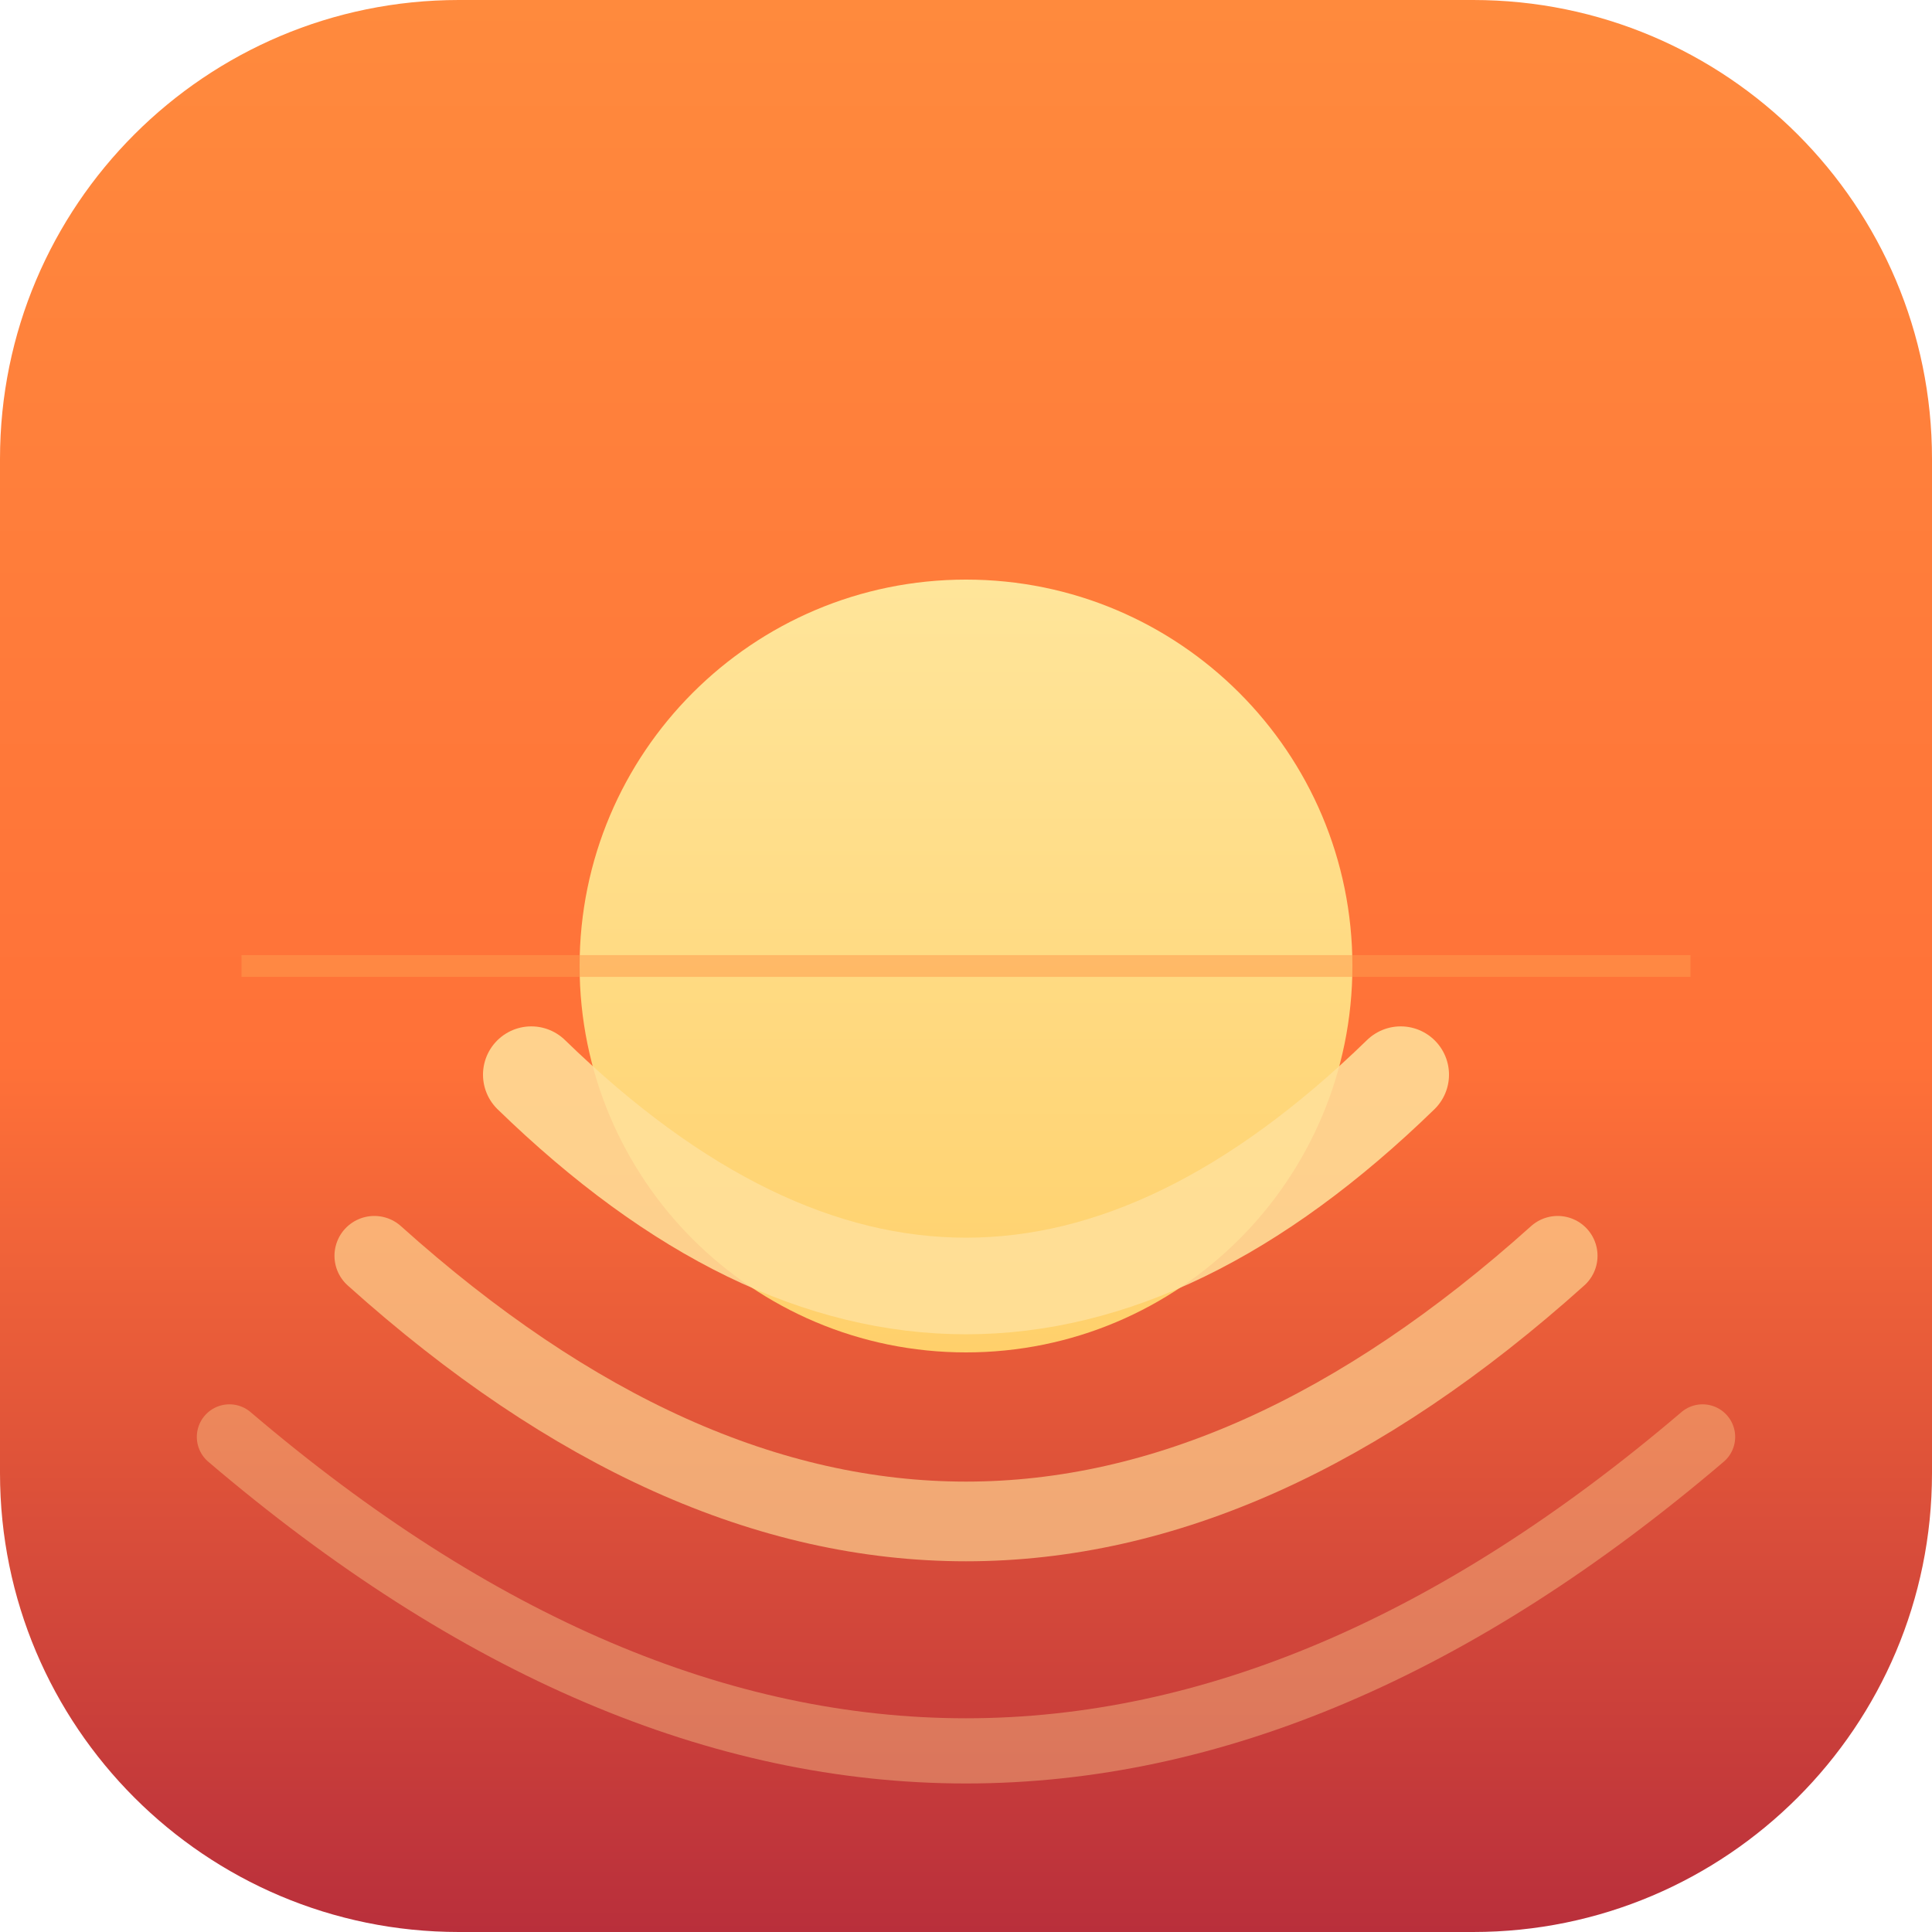
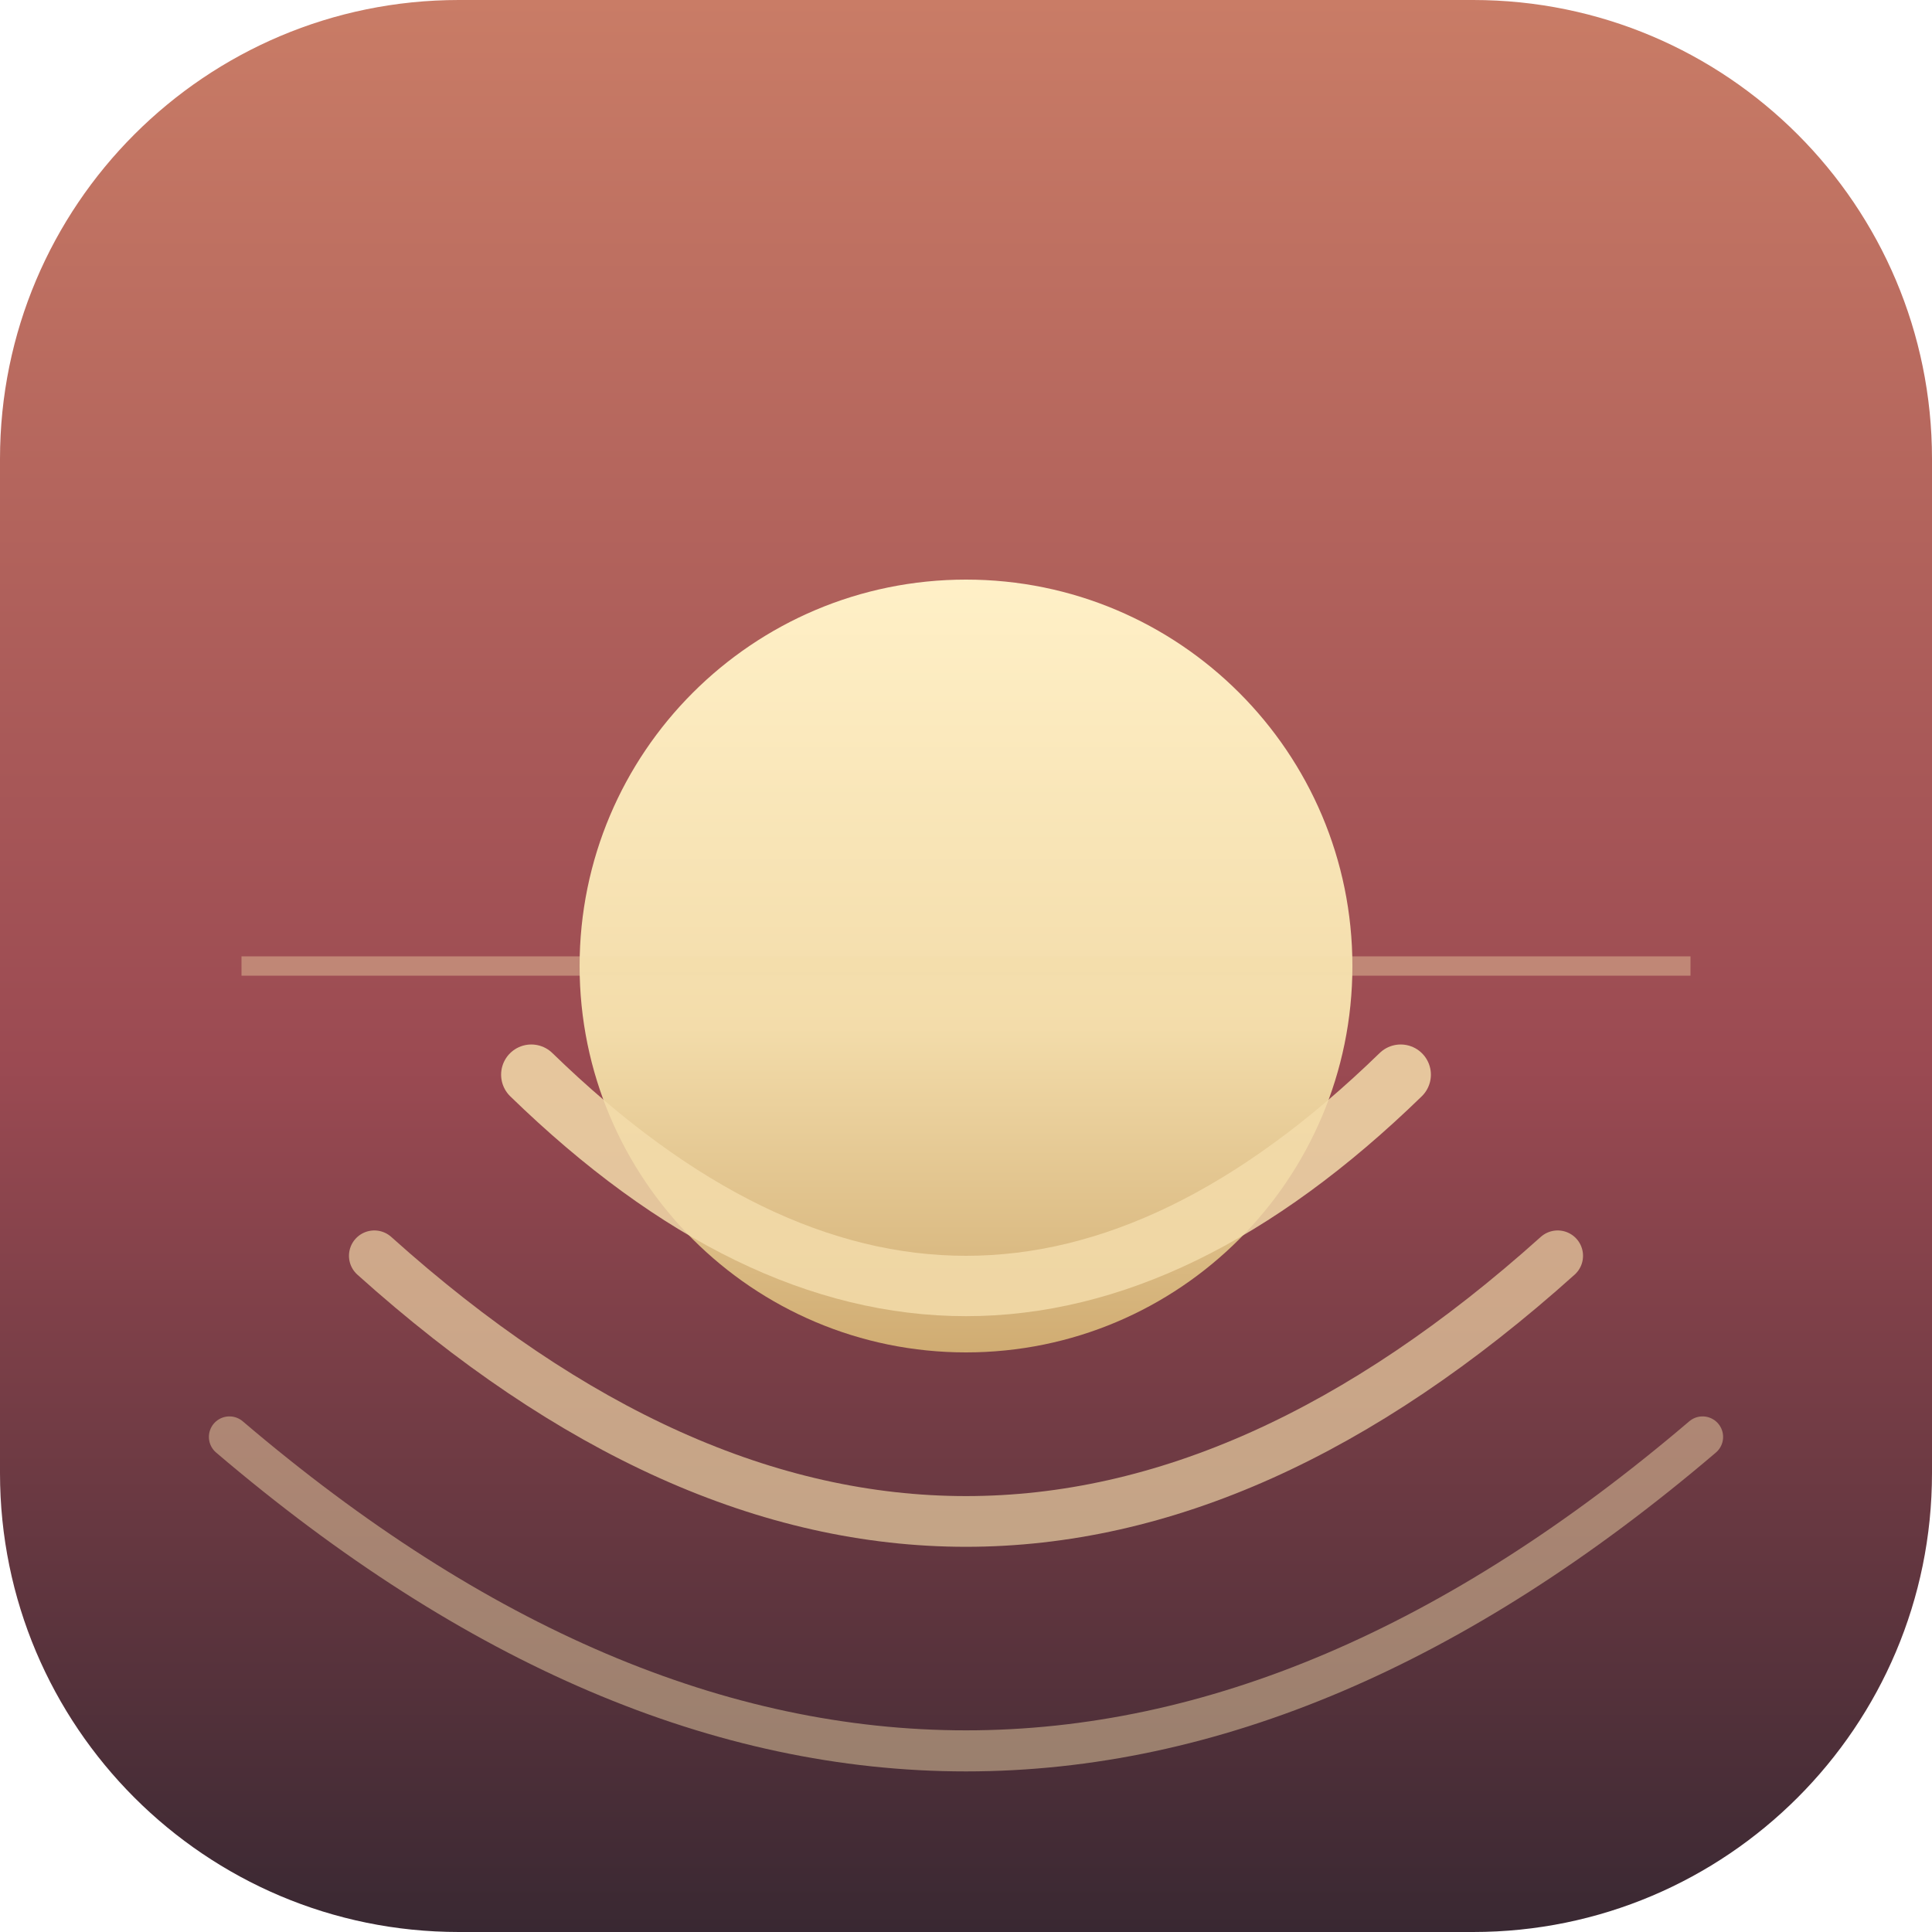
<svg xmlns="http://www.w3.org/2000/svg" viewBox="0 0 160 160" width="160" height="160" role="img" aria-label="落日后残波">
  <defs>
    <linearGradient id="bg" x1="80" y1="0" x2="80" y2="160" gradientUnits="userSpaceOnUse">
-       <stop offset="0" stop-color="#FF8A3D" />
-       <stop offset="0.55" stop-color="#FF7138" />
-       <stop offset="1" stop-color="#B92F3B" />
+       <stop offset="0" stop-color="#C97C66" />
+       <stop offset="0.55" stop-color="#9B4A52" />
+       <stop offset="1" stop-color="#392832" />
    </linearGradient>
    <linearGradient id="sun" x1="80" y1="48" x2="80" y2="112" gradientUnits="userSpaceOnUse">
-       <stop offset="0" stop-color="#FFE59A" />
-       <stop offset="1" stop-color="#FFD06B" />
+       <stop offset="0" stop-color="#FFF0C7" />
+       <stop offset="0.58" stop-color="#F3DCAA" />
+       <stop offset="1" stop-color="#D0AC72" />
    </linearGradient>
    <clipPath id="squircle">
      <rect x="0" y="0" width="160" height="160" rx="38" ry="38" />
    </clipPath>
  </defs>
  <g clip-path="url(#squircle)">
    <rect width="160" height="160" fill="url(#bg)" />
    <circle cx="80" cy="80" r="32" fill="url(#sun)" />
-     <line x1="20" y1="80" x2="140" y2="80" stroke="#FF9B4E" stroke-opacity="0.53" stroke-width="1.8" />
-     <g fill="none" stroke="#FFE09A" stroke-linecap="round">
-       <path d="M44,89 Q80,124 116,89" stroke-width="8" stroke-opacity="0.87" />
-       <path d="M31,104 Q80,148 129,104" stroke-width="6.6" stroke-opacity="0.62" />
-       <path d="M19,119 Q80,171 141,119" stroke-width="5.4" stroke-opacity="0.36" />
+     <line x1="20" y1="80" x2="140" y2="80" stroke="#F3DCAA" stroke-opacity="0.4" stroke-width="1.6" />
+     <g fill="none" stroke="#F3DCAA" stroke-linecap="round">
+       <path d="M44,89 Q80,124 116,89" stroke-width="5" stroke-opacity="0.85" />
+       <path d="M31,104 Q80,148 129,104" stroke-width="4.2" stroke-opacity="0.66" />
+       <path d="M19,119 Q80,171 141,119" stroke-width="3.4" stroke-opacity="0.47" />
    </g>
  </g>
</svg>
